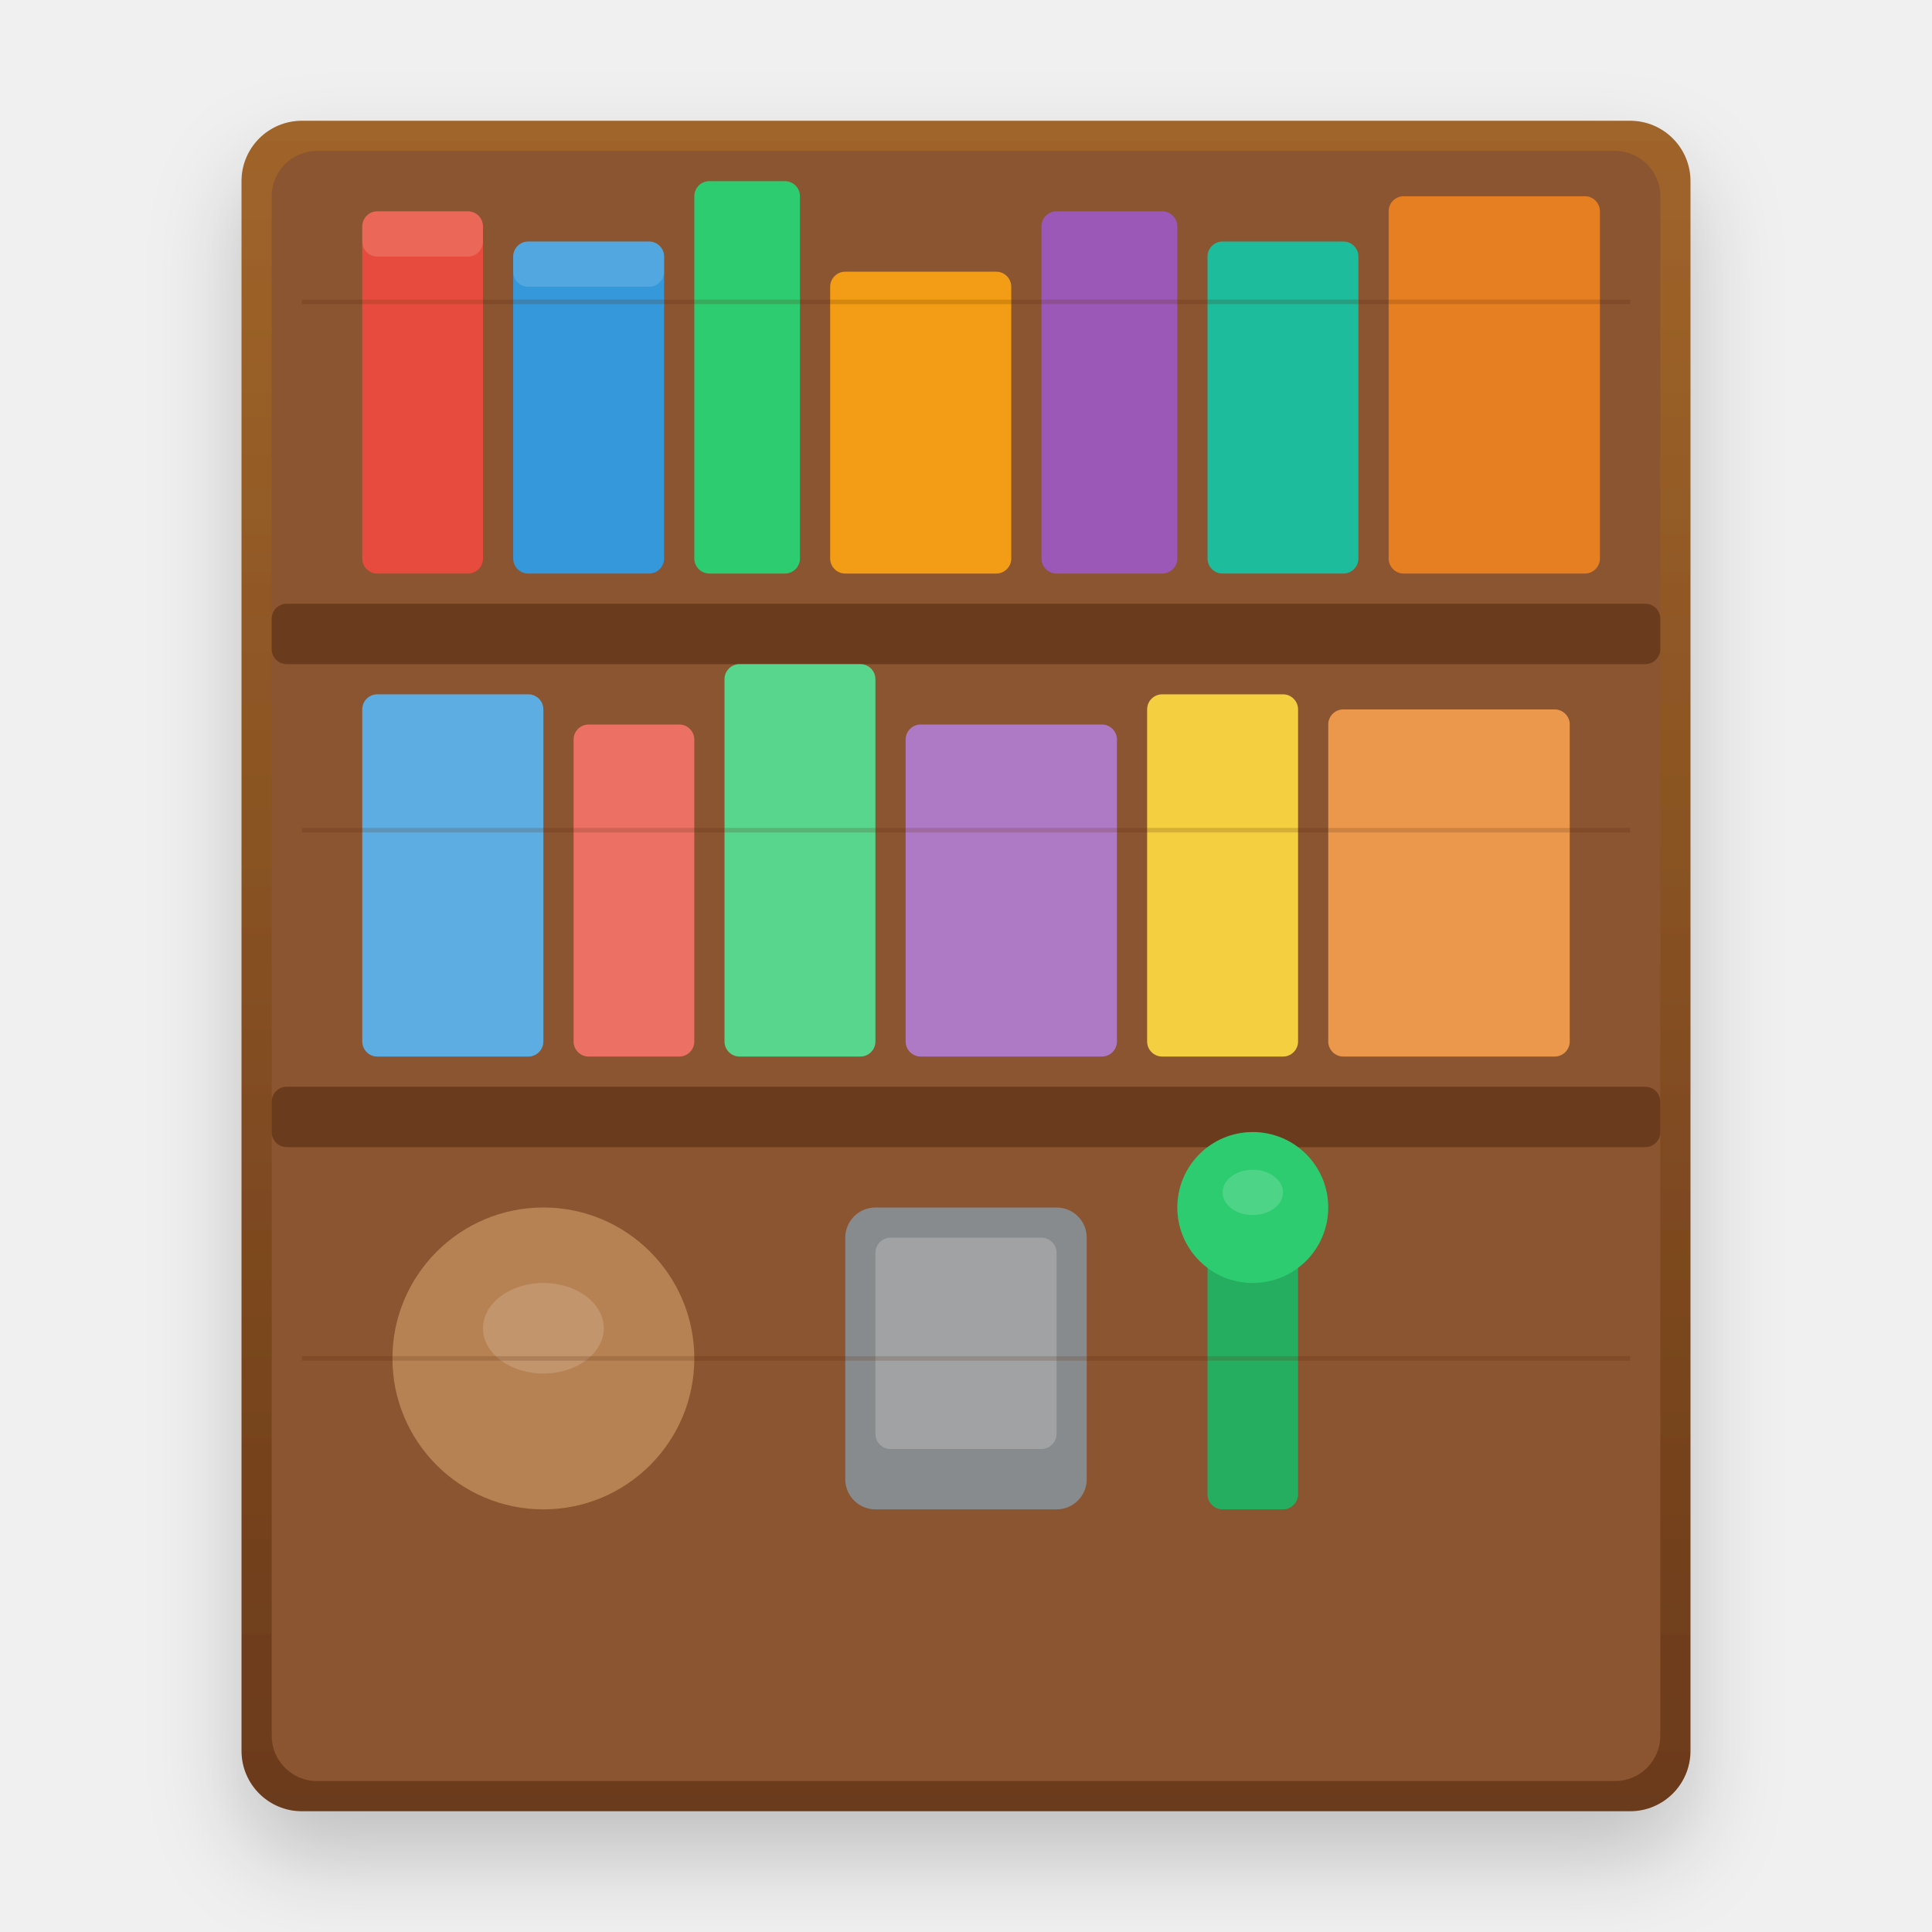
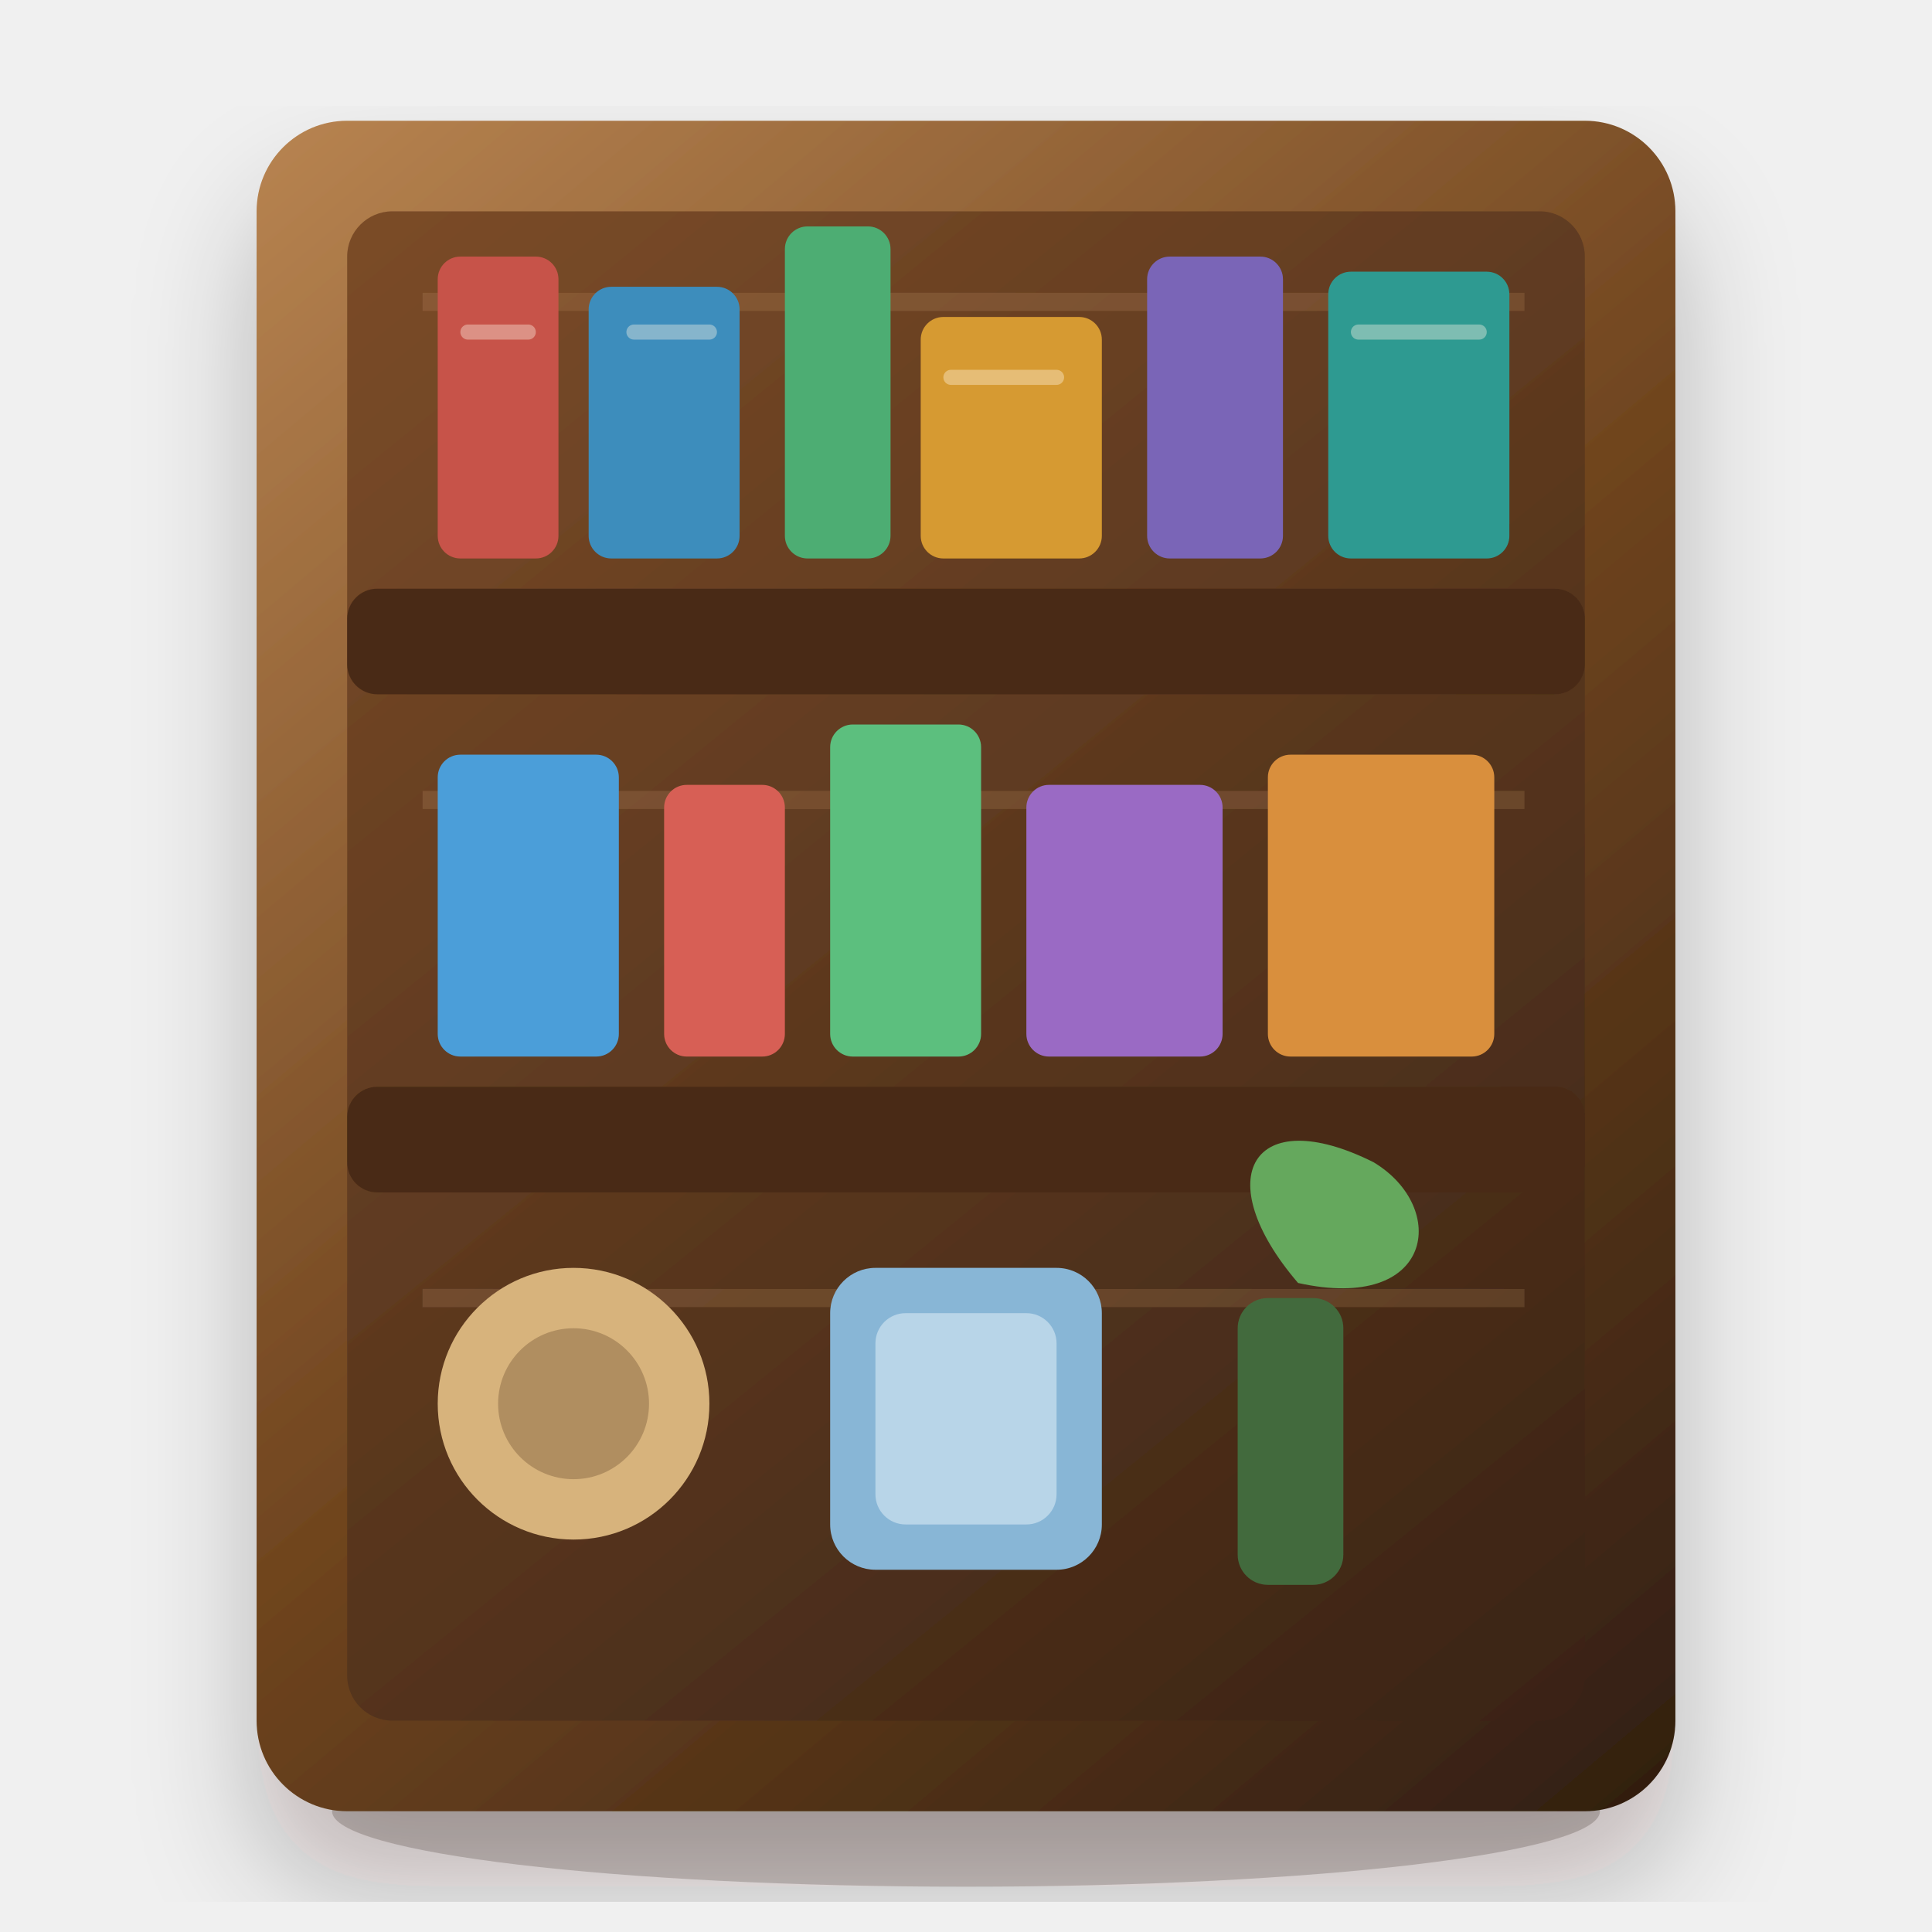
<svg xmlns="http://www.w3.org/2000/svg" viewBox="0 0 128 128" fill="none">
  <defs>
-     <linearGradient id="bs" x1="0" y1="0" x2="0" y2="1">
-       <stop offset="0%" stop-color="#A0652A" />
-       <stop offset="100%" stop-color="#6B3A1A" />
+     <linearGradient id="shelfWood" x1="17" y1="8" x2="112" y2="121" gradientUnits="userSpaceOnUse">
+       <stop offset="0" stop-color="#B88451" />
+       <stop offset=".5" stop-color="#70451F" />
+       <stop offset="1" stop-color="#2F1D10" />
    </linearGradient>
-     <filter id="bf">
-       <feDropShadow dx="0" dy="3" stdDeviation="3" flood-color="#000" flood-opacity=".2" />
+     <linearGradient id="shelfInset" x1="25" y1="16" x2="103" y2="112" gradientUnits="userSpaceOnUse">
+       <stop offset="0" stop-color="#7A4B28" />
+       <stop offset="1" stop-color="#3B2415" />
+     </linearGradient>
+     <filter id="shelfShadow" x="8" y="2" width="112" height="124" filterUnits="userSpaceOnUse" color-interpolation-filters="sRGB">
+       <feDropShadow dx="0" dy="5" stdDeviation="4" flood-color="#20140B" flood-opacity=".24" />
    </filter>
  </defs>
-   <g filter="url(#bf)">
-     <rect x="16" y="8" width="96" height="112" rx="4" fill="url(#bs)" />
-     <rect x="18" y="10" width="92" height="108" rx="3" fill="#8B5430" />
-     <rect x="18" y="40" width="92" height="4" rx="1" fill="#6B3A1A" />
-     <rect x="18" y="72" width="92" height="4" rx="1" fill="#6B3A1A" />
-     <rect x="24" y="14" width="8" height="24" rx="1" fill="#E74C3C" />
-     <rect x="24" y="14" width="8" height="3" rx="1" fill="#fff" opacity=".15" />
-     <rect x="34" y="16" width="10" height="22" rx="1" fill="#3498DB" />
-     <rect x="34" y="16" width="10" height="3" rx="1" fill="#fff" opacity=".15" />
-     <rect x="46" y="12" width="7" height="26" rx="1" fill="#2ECC71" />
-     <rect x="55" y="18" width="12" height="20" rx="1" fill="#F39C12" />
-     <rect x="69" y="14" width="9" height="24" rx="1" fill="#9B59B6" />
-     <rect x="80" y="16" width="10" height="22" rx="1" fill="#1ABC9C" />
-     <rect x="92" y="13" width="14" height="25" rx="1" fill="#E67E22" />
-     <rect x="24" y="46" width="12" height="24" rx="1" fill="#5DADE2" />
-     <rect x="38" y="48" width="8" height="22" rx="1" fill="#EC7063" />
-     <rect x="48" y="44" width="10" height="26" rx="1" fill="#58D68D" />
-     <rect x="60" y="48" width="14" height="22" rx="1" fill="#AF7AC5" />
-     <rect x="76" y="46" width="10" height="24" rx="1" fill="#F4D03F" />
-     <rect x="88" y="47" width="16" height="23" rx="1" fill="#EB984E" />
-     <circle cx="36" cy="90" r="10" fill="#D4A06A" opacity=".6" />
-     <ellipse cx="36" cy="88" rx="4" ry="3" fill="#fff" opacity=".15" />
-     <rect x="56" y="80" width="16" height="20" rx="2" fill="#85C1E9" opacity=".5" />
-     <rect x="58" y="82" width="12" height="14" rx="1" fill="#fff" opacity=".2" />
-     <rect x="80" y="82" width="6" height="18" rx="1" fill="#27AE60" />
-     <circle cx="83" cy="80" r="5" fill="#2ECC71" />
-     <ellipse cx="83" cy="79" rx="2" ry="1.5" fill="#fff" opacity=".15" />
-     <line x1="20" y1="20" x2="108" y2="20" stroke="#5C2E0E" stroke-width=".3" opacity=".2" />
-     <line x1="20" y1="55" x2="108" y2="55" stroke="#5C2E0E" stroke-width=".3" opacity=".2" />
-     <line x1="20" y1="90" x2="108" y2="90" stroke="#5C2E0E" stroke-width=".3" opacity=".2" />
+   <ellipse cx="64" cy="120" rx="42" ry="5" fill="#20140B" opacity=".2" />
+   <g filter="url(#shelfShadow)">
+     <rect x="17" y="8" width="94" height="112" rx="6" fill="url(#shelfWood)" />
+     <rect x="23" y="14" width="82" height="100" rx="3" fill="url(#shelfInset)" />
+     <rect x="23" y="39" width="82" height="7" rx="2" fill="#4A2B16" />
+     <rect x="23" y="72" width="82" height="7" rx="2" fill="#4A2B16" />
+     <path d="M28 20H101M28 53H101M28 86H101" stroke="#D2A36E" stroke-width="1.2" opacity=".18" />
+     <rect x="29" y="17" width="8" height="20" rx="1.5" fill="#C75348" />
+     <rect x="39" y="19" width="10" height="18" rx="1.5" fill="#3C8DBC" />
+     <rect x="52" y="15" width="7" height="22" rx="1.5" fill="#4DAD73" />
+     <rect x="61" y="21" width="12" height="16" rx="1.5" fill="#D69A30" />
+     <rect x="76" y="17" width="9" height="20" rx="1.5" fill="#7A65B7" />
+     <rect x="88" y="18" width="12" height="19" rx="1.5" fill="#2F9A91" />
+     <path d="M31 22H35M42 22H47M63 25H70M90 22H98" stroke="#FFF7E8" stroke-width="1" stroke-linecap="round" opacity=".38" />
+     <rect x="29" y="50" width="12" height="20" rx="1.5" fill="#4C9ED9" />
+     <rect x="44" y="52" width="8" height="18" rx="1.5" fill="#D75F55" />
+     <rect x="55" y="48" width="10" height="22" rx="1.5" fill="#5BBF7E" />
+     <rect x="68" y="52" width="13" height="18" rx="1.5" fill="#9A6BC4" />
+     <rect x="84" y="50" width="15" height="20" rx="1.5" fill="#D98F3C" />
+     <circle cx="38" cy="93" r="9" fill="#D7B37C" />
+     <circle cx="38" cy="93" r="5" fill="#715132" opacity=".38" />
+     <rect x="55" y="84" width="18" height="20" rx="3" fill="#88B6D6" />
+     <rect x="58" y="87" width="12" height="14" rx="2" fill="#E8F3FA" opacity=".5" />
+     <rect x="82" y="86" width="7" height="19" rx="2" fill="#426B3C" />
+     <path d="M86 85C80 78 83 73 91 77C96 80 95 87 86 85Z" fill="#65A85D" />
  </g>
</svg>
